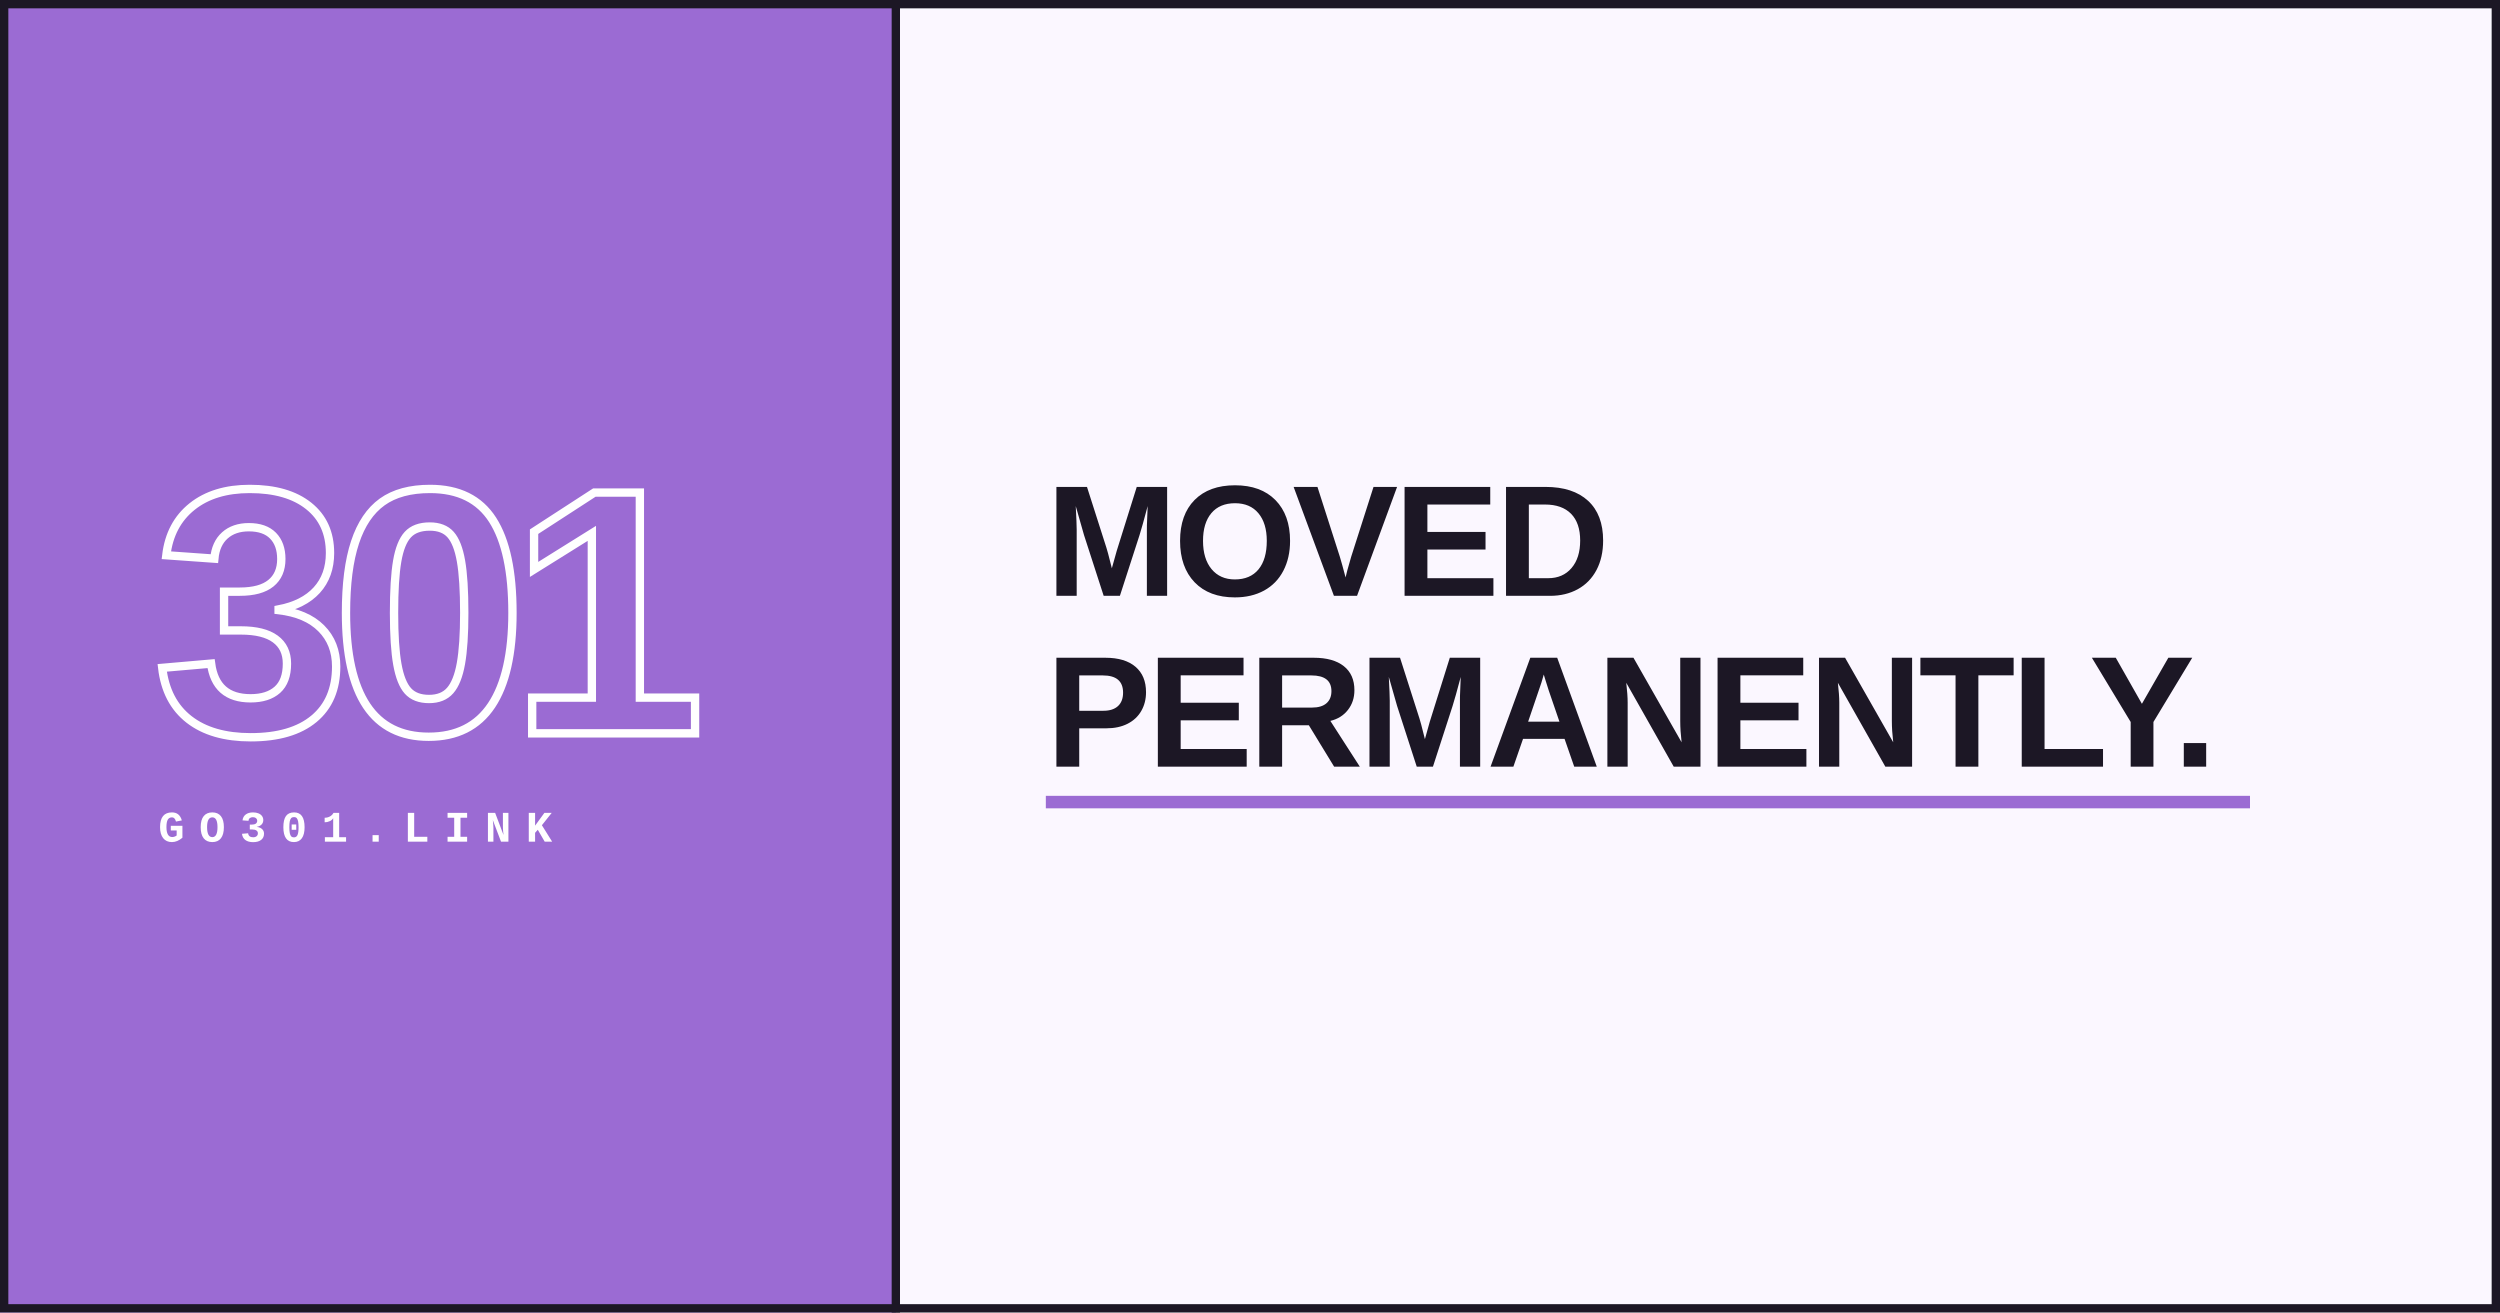
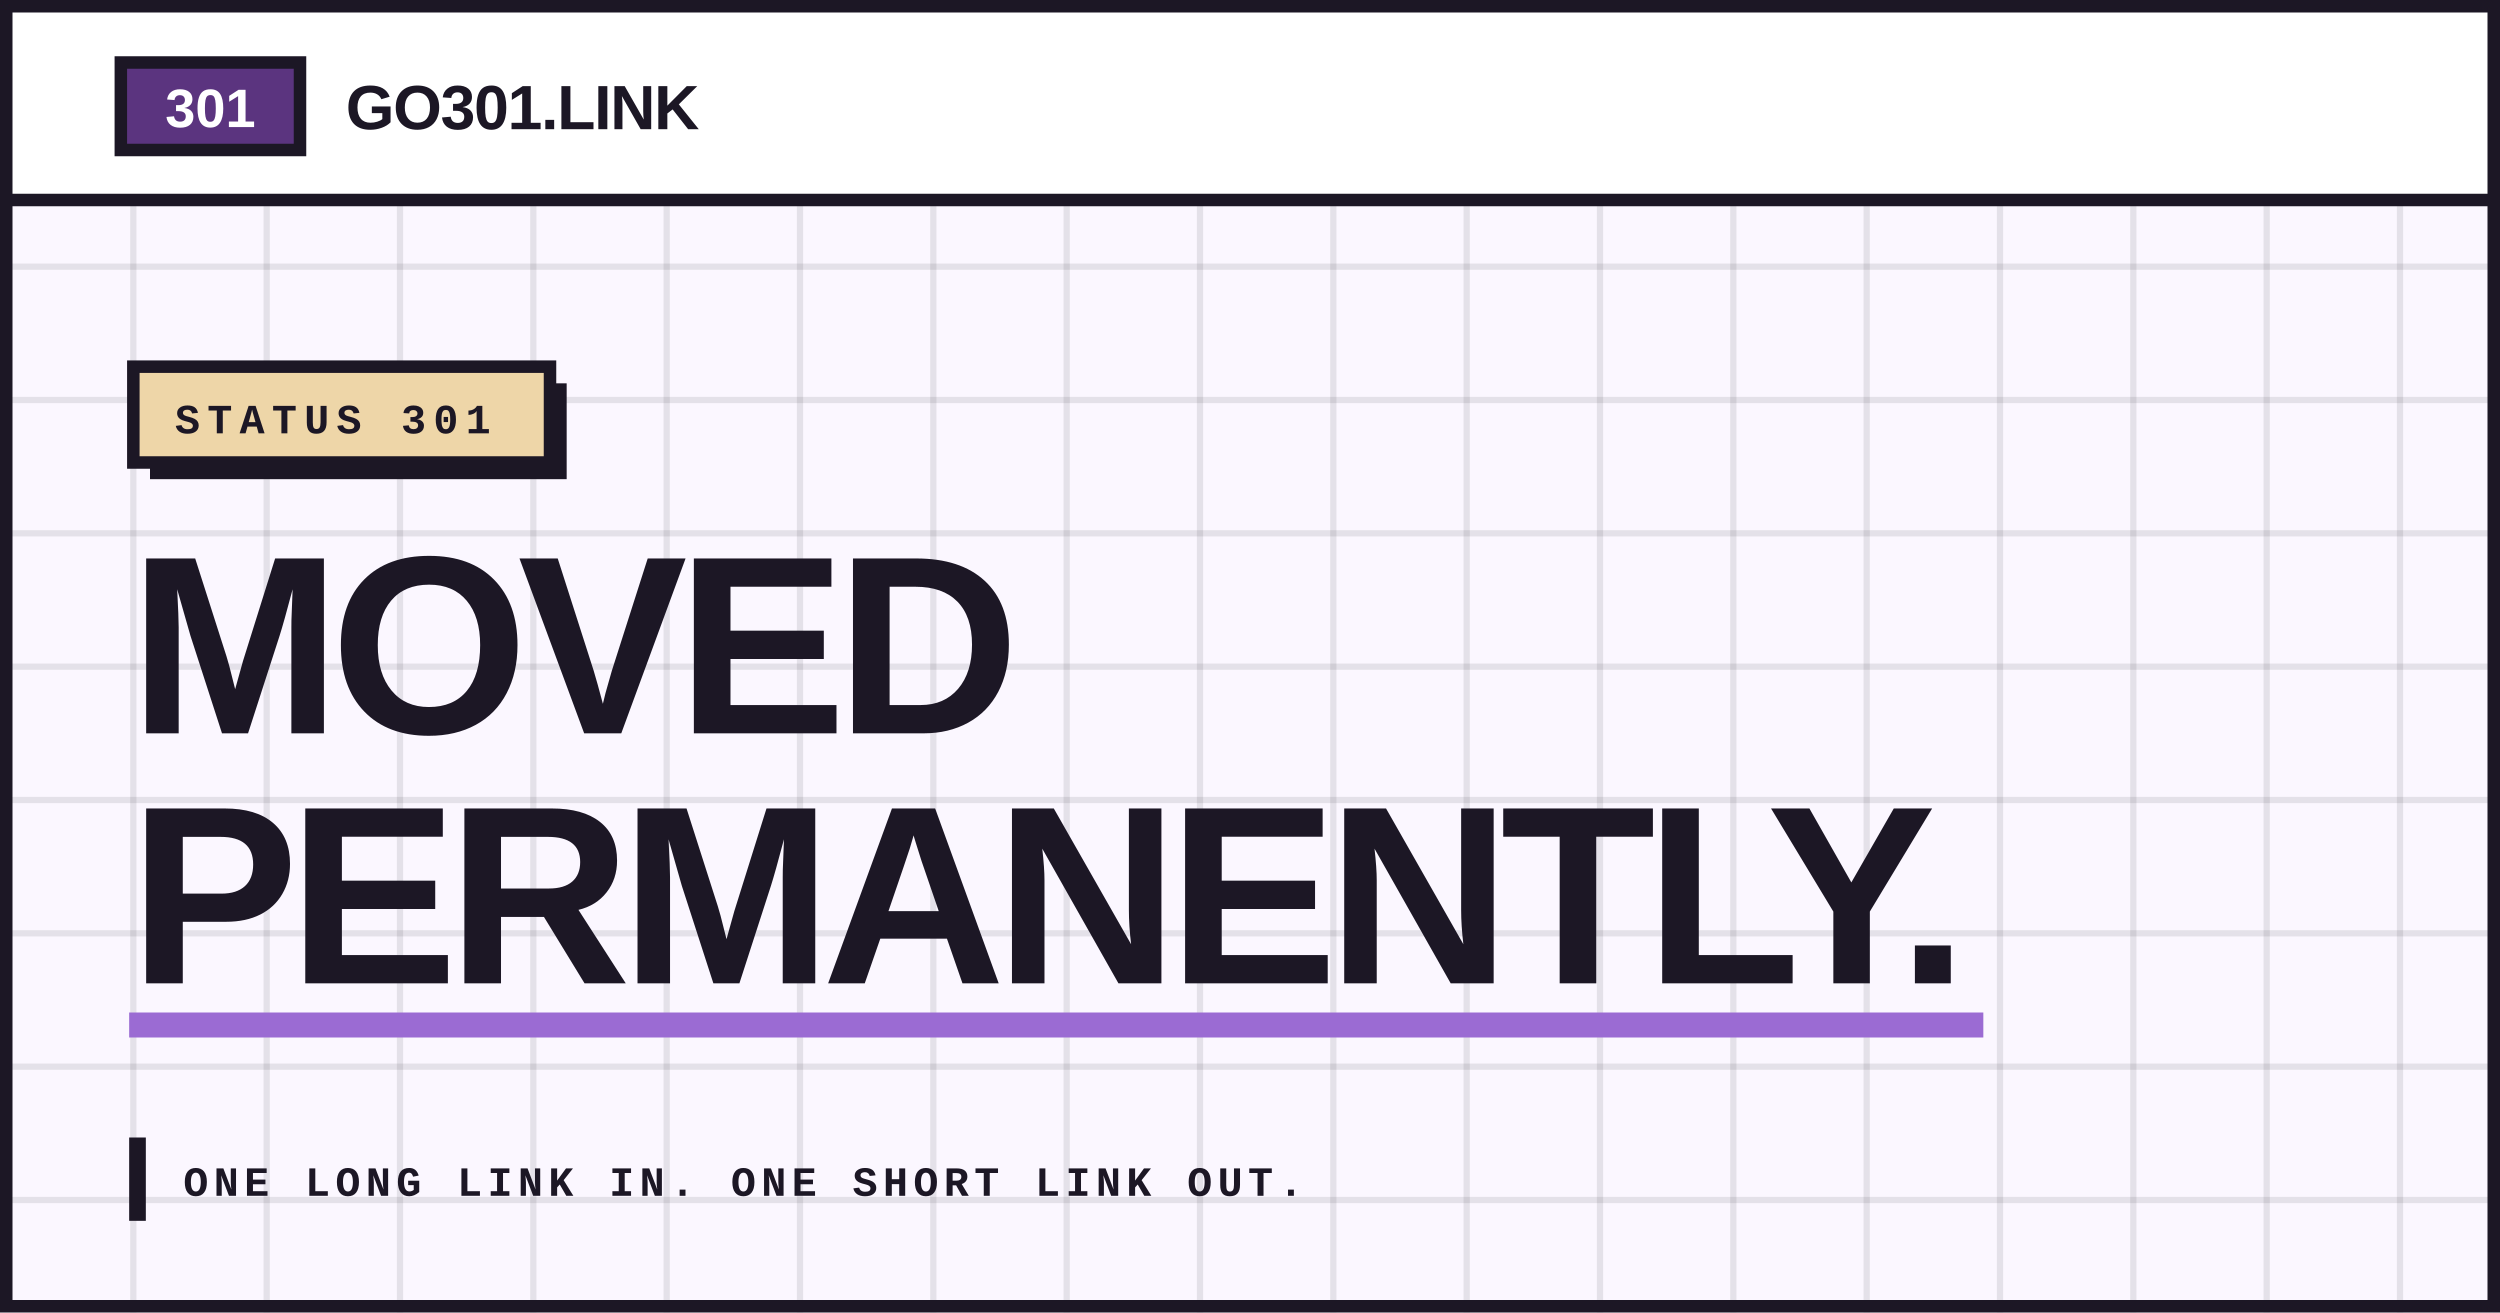
<svg xmlns="http://www.w3.org/2000/svg" width="1200" height="630" viewBox="0 0 1200 630">
  <rect width="1200" height="630" fill="#fbf7ff" />
-   <rect x="0" y="0" width="430" height="630" fill="#9b6bd3" />
-   <rect x="428" y="0" width="4" height="630" fill="#1c1725" />
-   <text x="74" y="352" font-family="Cantarell Extra Bold, Liberation Sans, sans-serif" font-size="168" font-weight="800" letter-spacing="-8" fill="none" stroke="#ffffff" stroke-width="4">301</text>
-   <text x="76" y="404" font-family="Liberation Mono, monospace" font-size="21" font-weight="700" letter-spacing="7" fill="#ffffff">GO301.LINK</text>
-   <text x="502" y="286" font-family="Cantarell Extra Bold, Liberation Sans, sans-serif" font-size="76" font-weight="800" letter-spacing="-2" fill="#1c1725">MOVED</text>
-   <text x="502" y="368" font-family="Cantarell Extra Bold, Liberation Sans, sans-serif" font-size="76" font-weight="800" letter-spacing="-2" fill="#1c1725">PERMANENTLY.</text>
-   <rect x="502" y="382" width="578" height="6" fill="#9b6bd3" />
-   <rect x="2" y="2" width="1196" height="626" fill="none" stroke="#1c1725" stroke-width="4" />
+   <g stroke="#1c1725" stroke-opacity="0.1" stroke-width="3">
+     <path d="M64 0V630M128 0V630M192 0V630M256 0V630M320 0V630M384 0V630M448 0V630M512 0V630M576 0V630M640 0V630M704 0V630M768 0V630M832 0V630M896 0V630M960 0V630M1024 0V630M1088 0V630M1152 0V630" />
+     <path d="M0 64H1200M0 128H1200M0 192H1200M0 256H1200M0 320H1200M0 384H1200M0 448H1200M0 512H1200M0 576H1200" />
+   </g>
+   <rect x="0" y="0" width="1200" height="96" fill="#ffffff" />
+   <rect x="0" y="93" width="1200" height="6" fill="#1c1725" />
+   <rect x="58" y="30" width="86" height="42" fill="#5b347f" stroke="#1c1725" stroke-width="6" />
+   <text x="101" y="61" text-anchor="middle" font-family="Geist, Liberation Sans, sans-serif" font-size="26" font-weight="900" letter-spacing="0" fill="#ffffff">301</text>
+   <text x="166" y="62" font-family="Geist, Liberation Sans, sans-serif" font-size="30" font-weight="900" letter-spacing="-0.6" fill="#1c1725">GO301.LINK</text>
+   <rect x="72" y="184" width="200" height="46" fill="#1c1725" />
+   <rect x="64" y="176" width="200" height="46" fill="#eed6a8" stroke="#1c1725" stroke-width="6" />
+   <text x="84" y="208" font-family="Geist Mono, Liberation Mono, monospace" font-size="20" font-weight="700" letter-spacing="3.5" fill="#1c1725">STATUS 301</text>
+   <text x="62" y="352" font-family="Geist, Liberation Sans, sans-serif" font-size="122" font-weight="900" letter-spacing="-5" fill="#1c1725">MOVED</text>
+   <text x="62" y="472" font-family="Geist, Liberation Sans, sans-serif" font-size="122" font-weight="900" letter-spacing="-5" fill="#1c1725">PERMANENTLY.</text>
+   <rect x="62" y="486" width="890" height="12" fill="#9b6bd3" />
+   <rect x="62" y="546" width="8" height="40" fill="#1c1725" />
+   <text x="88" y="574" font-family="Geist Mono, Liberation Mono, monospace" font-size="20" font-weight="700" letter-spacing="2.6" fill="#1c1725">ONE LONG LINK IN. ONE SHORT LINK OUT.</text>
+   <rect x="3" y="3" width="1194" height="624" fill="none" stroke="#1c1725" stroke-width="6" />
</svg>
